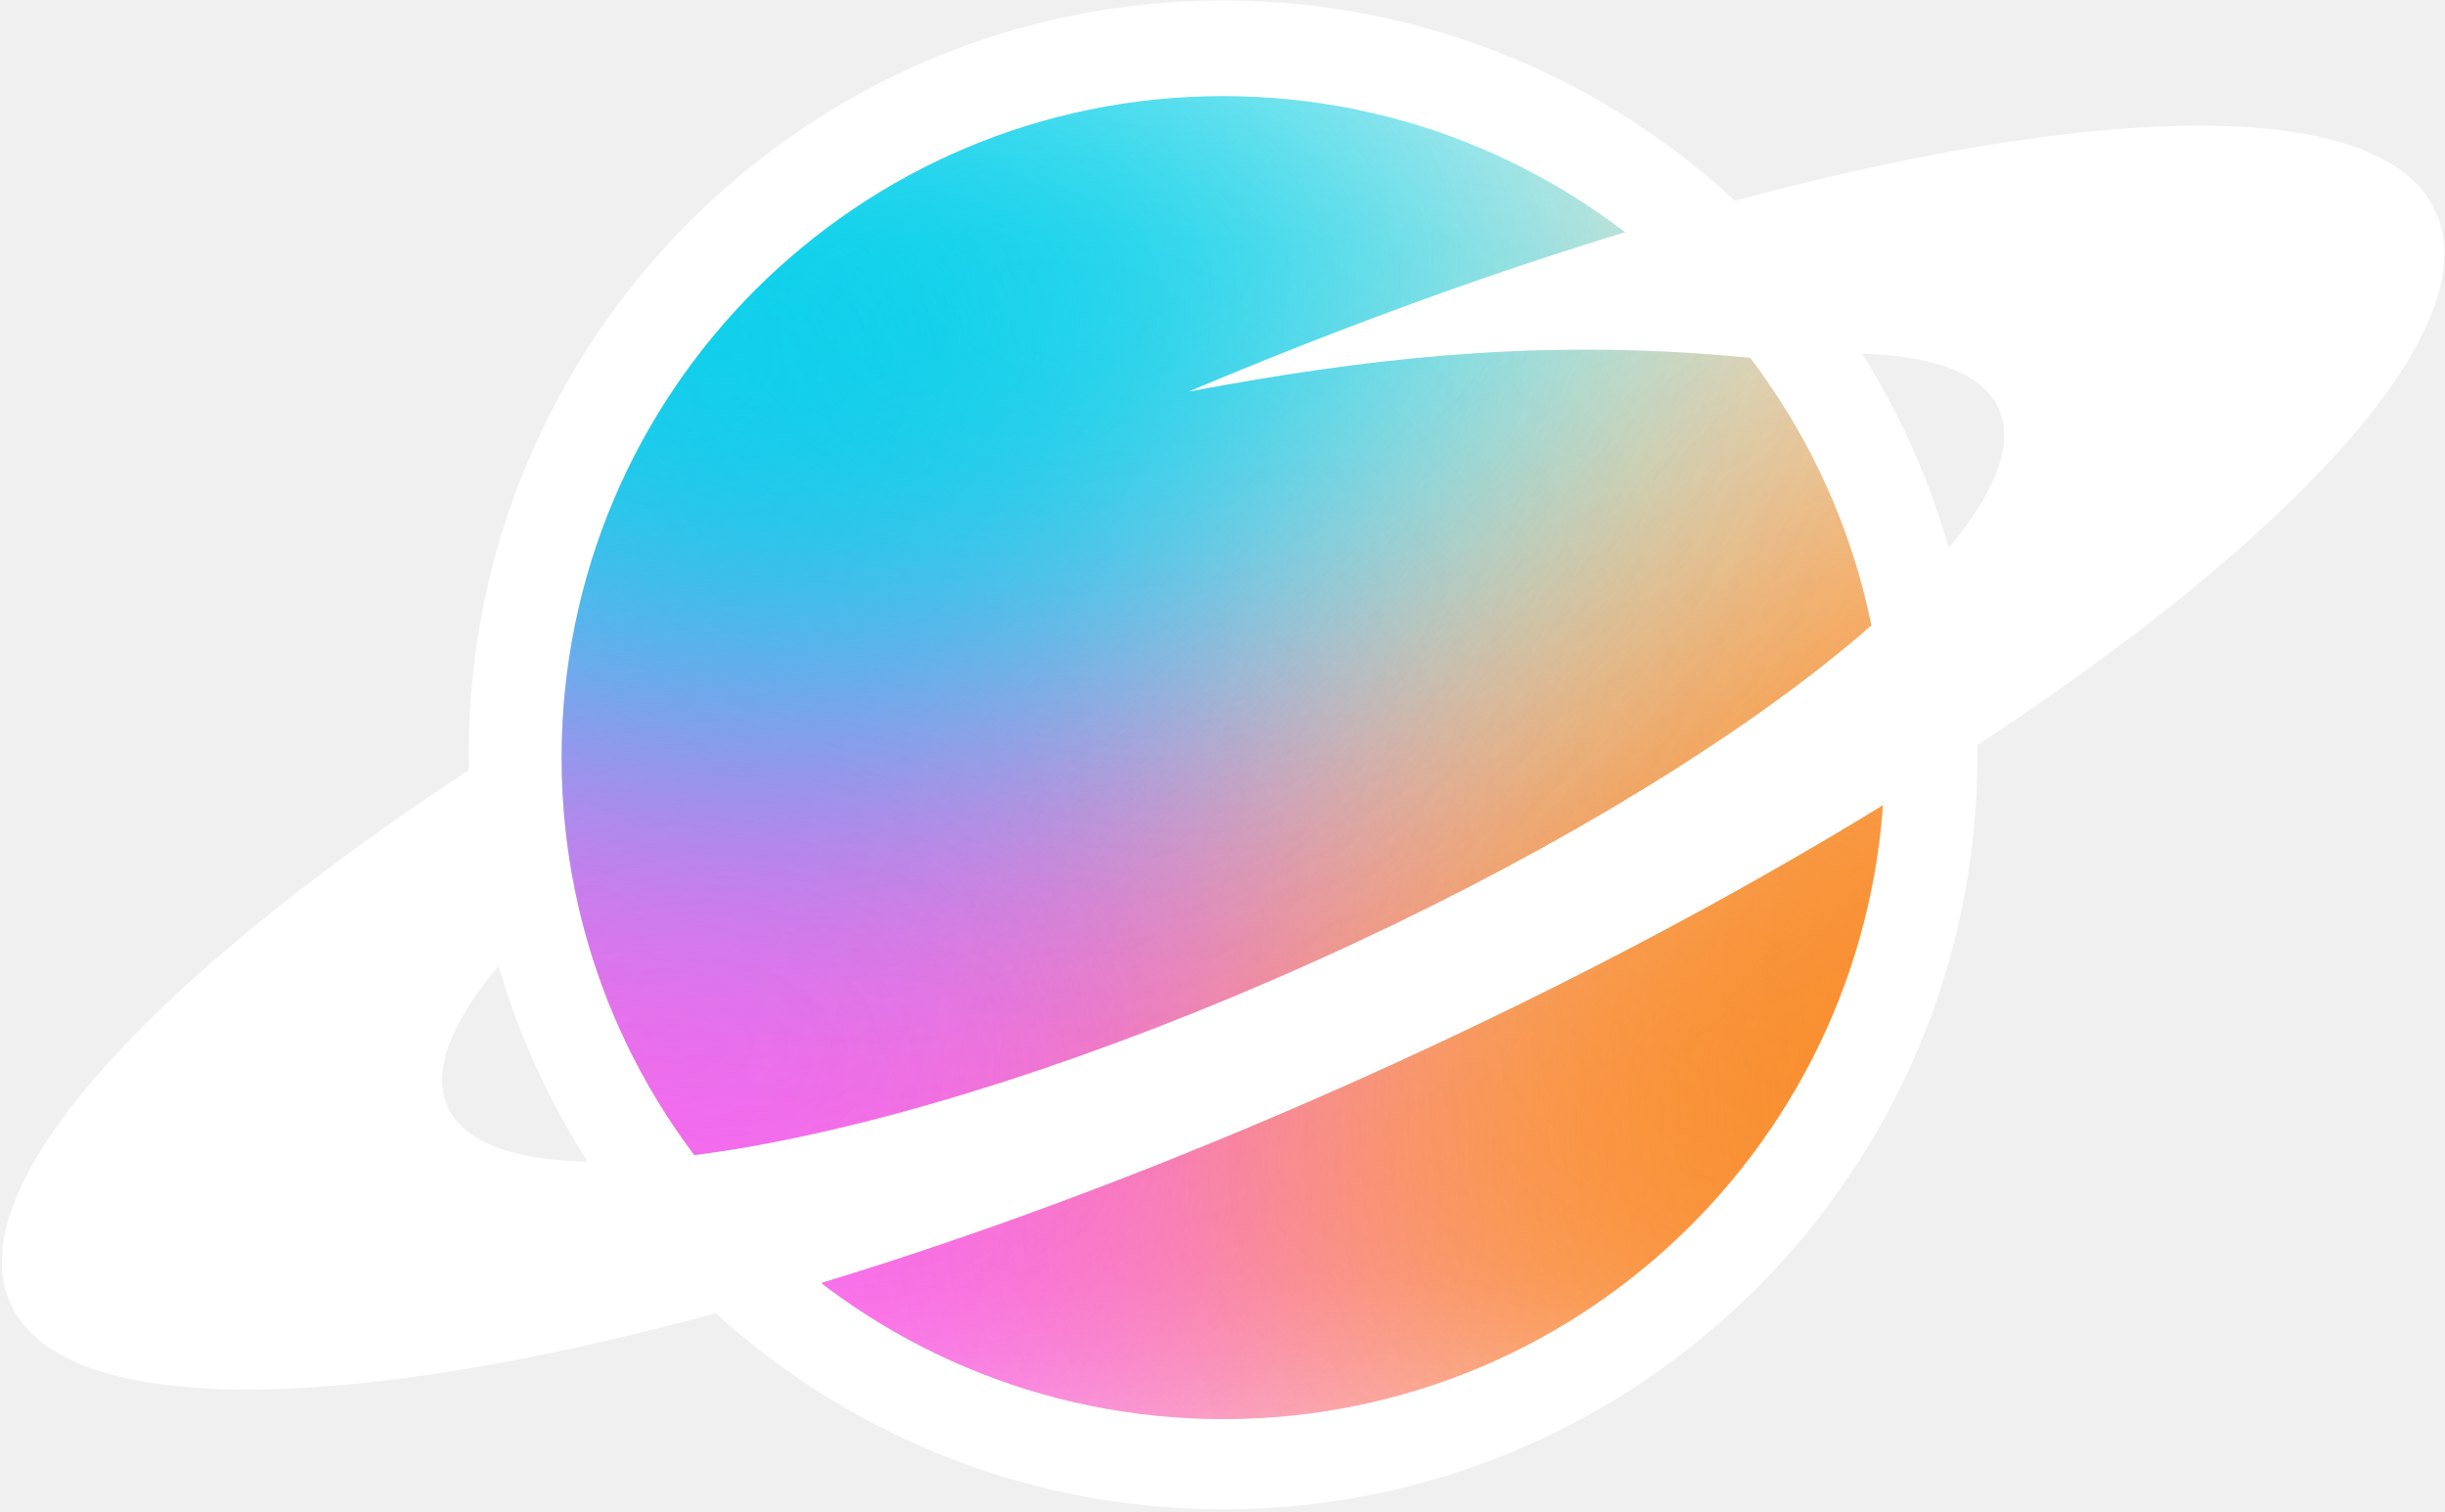
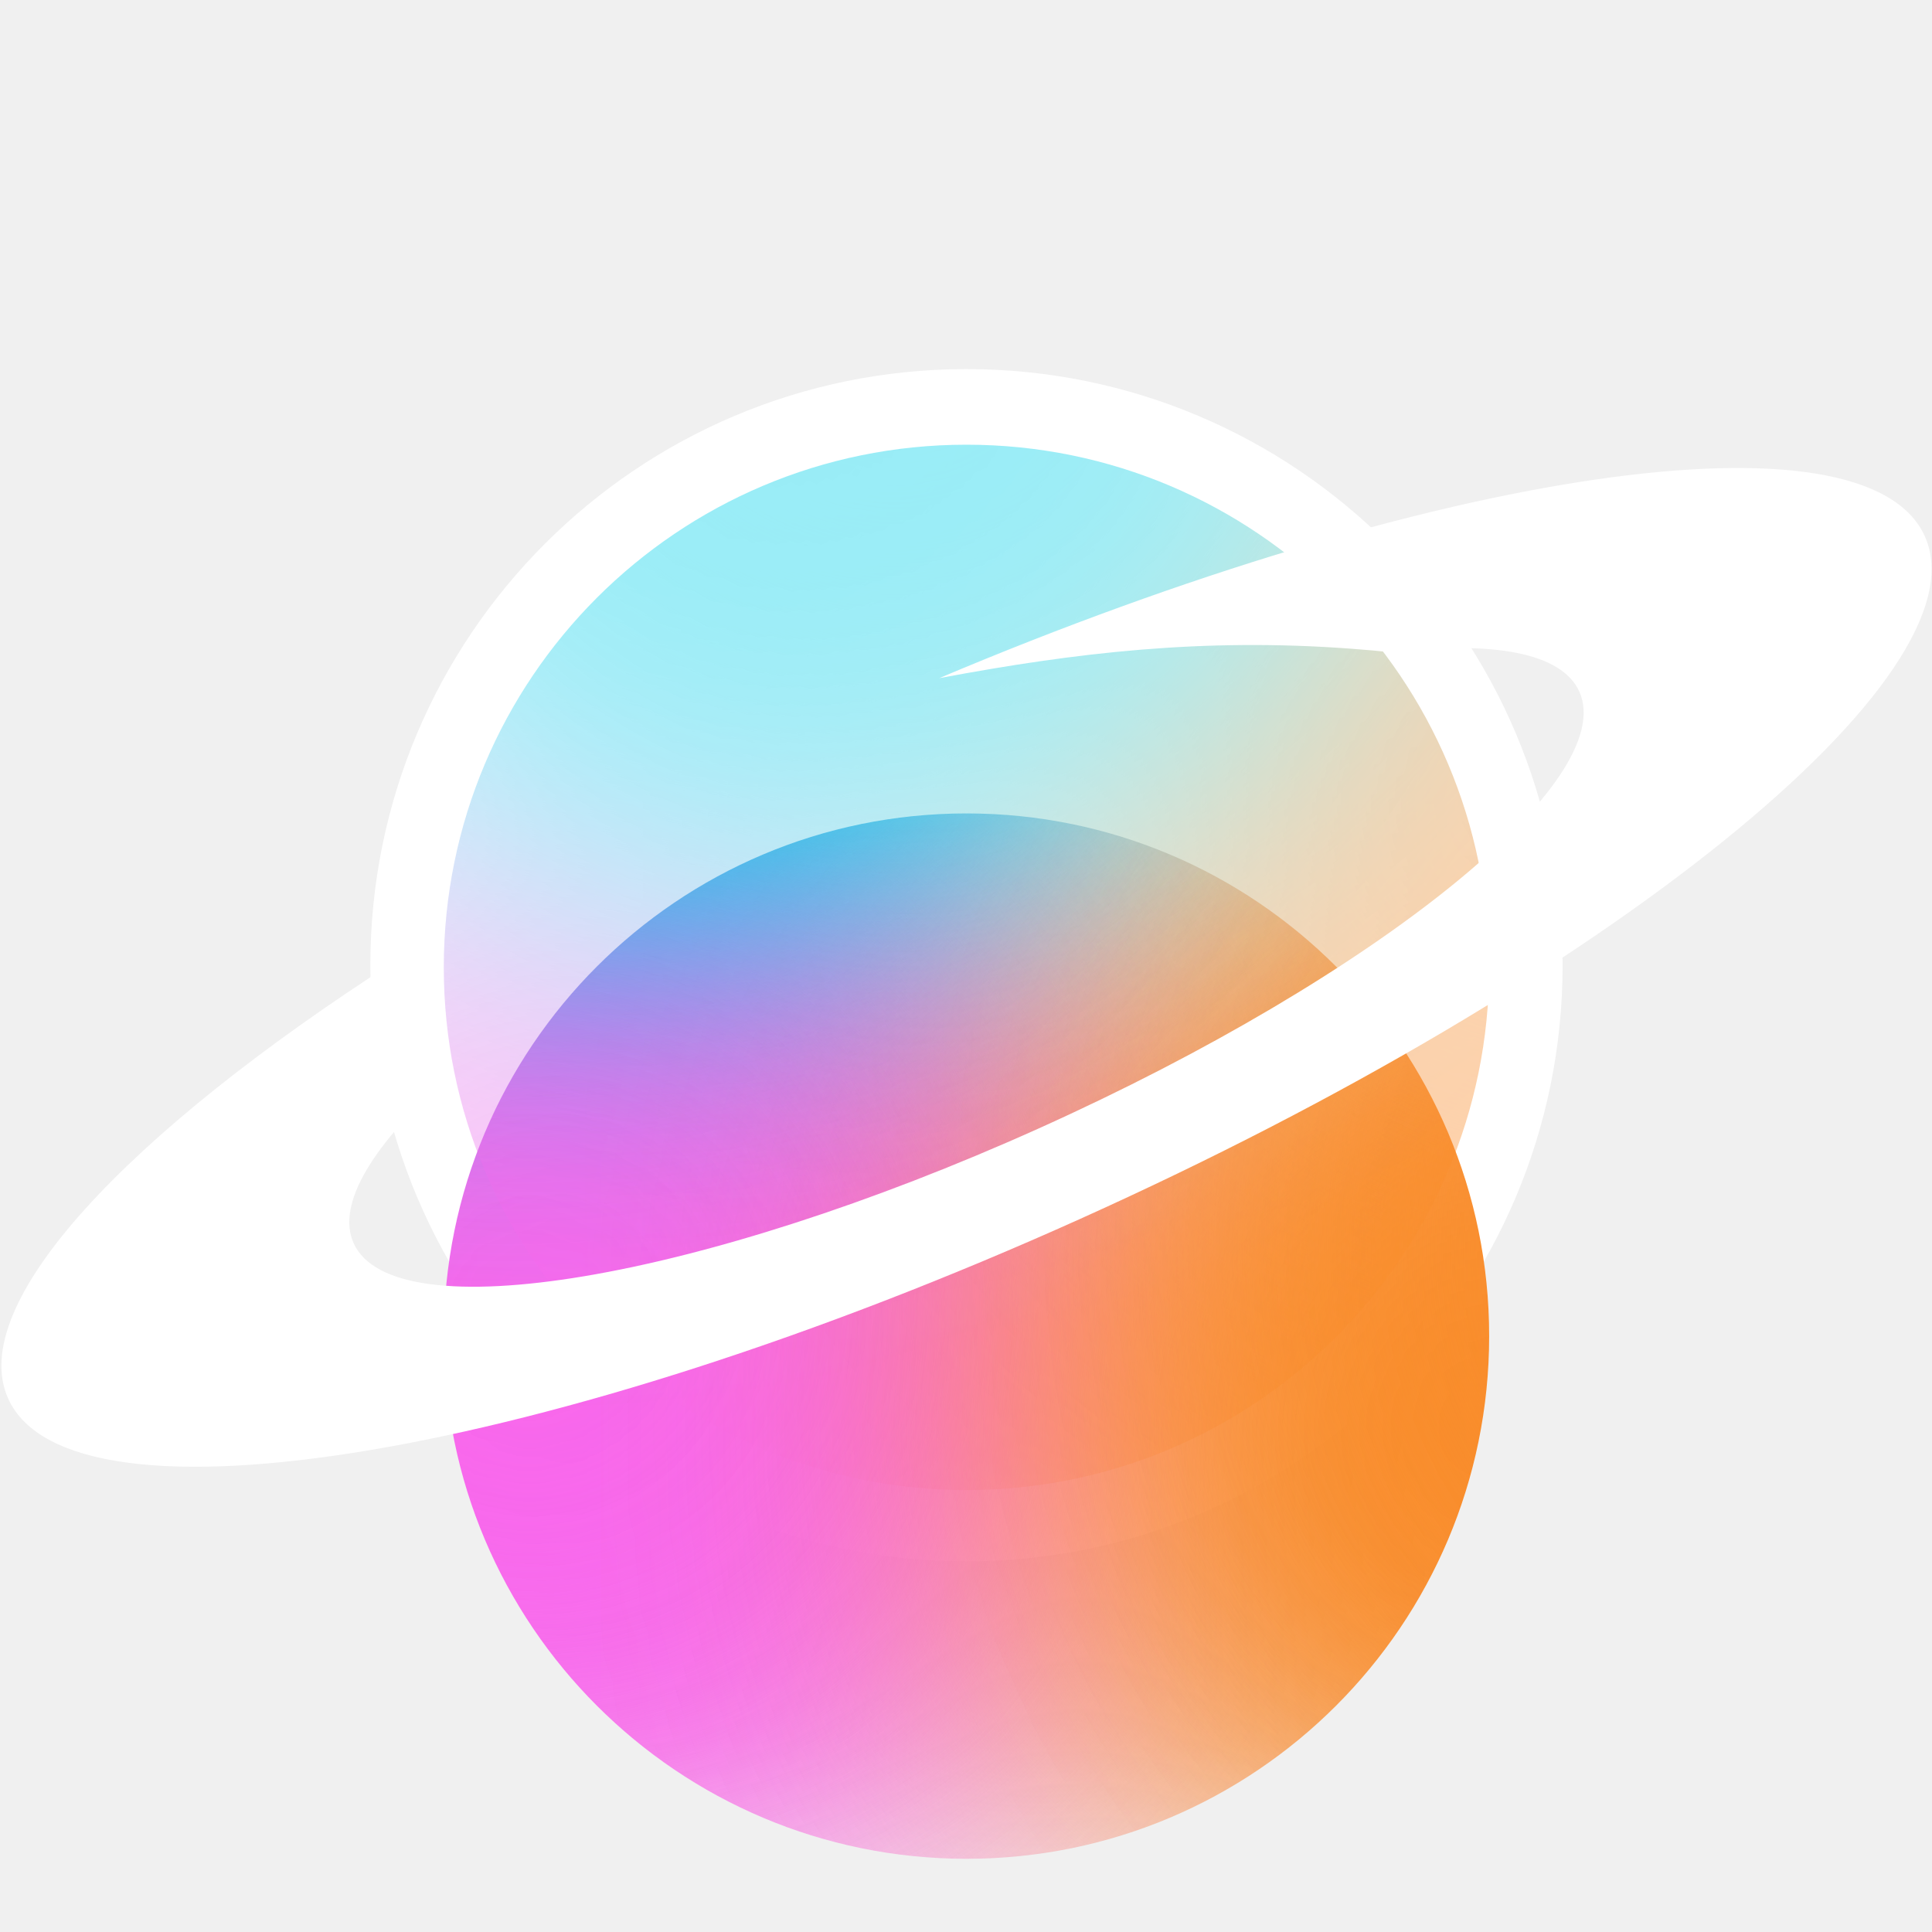
- <svg xmlns="http://www.w3.org/2000/svg" width="634" height="392" viewBox="0 0 634 392" fill="none">
-   <circle cx="317.156" cy="195.745" r="195.624" fill="white" />
-   <mask id="mask0_1147_364" style="mask-type:alpha" maskUnits="userSpaceOnUse" x="145" y="24" width="344" height="344">
+ <svg xmlns="http://www.w3.org/2000/svg" width="634.0" height="634.0" viewBox="0 0 634.0 634.0" fill="none">
+   <rect width="634.0" height="634.0" fill="none" />
+   <circle cx="317.156" cy="195.745" r="195.624" fill="white" transform="translate(0.0,121.0)" />
+   <mask id="mask0_1147_364" style="mask-type:alpha" maskUnits="userSpaceOnUse" x="145" y="24" width="344" height="344" transform="translate(0.0,121.0)">
    <circle cx="317.156" cy="196.454" r="171.523" fill="#C4C4C4" />
  </mask>
-   <g mask="url(#mask0_1147_364)">
+   <g mask="url(#mask0_1147_364)" transform="translate(0.0,121.0)">
    <g filter="url(#filter0_f_1147_364)">
      <circle cx="185.912" cy="320.242" r="171.523" fill="#F868EC" />
    </g>
    <g filter="url(#filter1_f_1147_364)">
      <circle cx="173.769" cy="309.833" r="171.523" fill="#F868EC" />
    </g>
    <g filter="url(#filter2_f_1147_364)">
      <circle cx="500.025" cy="348.139" r="171.523" fill="#F98C2A" />
    </g>
    <g filter="url(#filter3_f_1147_364)">
      <circle cx="612.691" cy="289.014" r="171.523" fill="#F98C2A" />
    </g>
    <g filter="url(#filter4_f_1147_364)">
      <circle cx="207.331" cy="-26.779" r="171.523" fill="#00D1EA" />
    </g>
    <g filter="url(#filter5_f_1147_364)">
      <circle cx="166.829" cy="14.904" r="171.523" fill="#00D1EA" />
    </g>
  </g>
-   <g opacity="0.4">
+   <g opacity="0.4" transform="translate(0.0,121.0)">
    <mask id="mask1_1147_364" style="mask-type:alpha" maskUnits="userSpaceOnUse" x="145" y="24" width="344" height="344">
      <circle cx="317.156" cy="196.454" r="171.523" fill="#C4C4C4" />
    </mask>
    <g mask="url(#mask1_1147_364)">
</g>
    <mask id="mask2_1147_364" style="mask-type:alpha" maskUnits="userSpaceOnUse" x="145" y="24" width="344" height="344">
      <circle cx="317.156" cy="196.454" r="171.523" fill="#C4C4C4" />
    </mask>
    <g mask="url(#mask2_1147_364)">
      <g filter="url(#filter6_f_1147_364)">
        <circle cx="184.178" cy="306.363" r="171.523" fill="#F868EC" />
      </g>
      <g filter="url(#filter7_f_1147_364)">
        <circle cx="494.721" cy="308.098" r="171.523" fill="#F98C2A" />
      </g>
      <g filter="url(#filter8_f_1147_364)">
        <circle cx="513.804" cy="141.55" r="171.523" fill="#F98C2A" />
      </g>
      <g filter="url(#filter9_f_1147_364)">
        <circle cx="241.429" cy="-4.179" r="171.523" fill="#00D1EA" />
      </g>
      <g filter="url(#filter10_f_1147_364)">
        <circle cx="293.475" cy="-33.673" r="171.523" fill="#00D1EA" />
      </g>
    </g>
  </g>
-   <path fill-rule="evenodd" clip-rule="evenodd" d="M354.324 279.056C528.003 200.906 652.157 100.571 631.629 54.951C612.22 11.817 470.414 33.043 308.208 101.544C353.214 93.105 394.798 88.272 443.273 91.869C448.522 92.259 452.976 92.663 456.733 93.079C489.799 89.205 512.497 93.132 518.269 105.96C531.397 135.135 451.997 199.301 340.925 249.28C229.853 299.259 129.169 316.124 116.042 286.949C110.226 274.025 122.568 254.234 147.776 231.853C144.892 218.173 144.194 206.365 144.274 201.192C139.677 200.622 134.064 198.505 130.192 194.065C41.118 251.197 -11.205 307.096 2.681 337.957C23.209 383.577 180.644 357.206 354.324 279.056Z" fill="white" />
-   <defs>
+   <path fill-rule="evenodd" clip-rule="evenodd" d="M354.324 279.056C528.003 200.906 652.157 100.571 631.629 54.951C612.22 11.817 470.414 33.043 308.208 101.544C353.214 93.105 394.798 88.272 443.273 91.869C448.522 92.259 452.976 92.663 456.733 93.079C489.799 89.205 512.497 93.132 518.269 105.96C531.397 135.135 451.997 199.301 340.925 249.28C229.853 299.259 129.169 316.124 116.042 286.949C110.226 274.025 122.568 254.234 147.776 231.853C144.892 218.173 144.194 206.365 144.274 201.192C139.677 200.622 134.064 198.505 130.192 194.065C41.118 251.197 -11.205 307.096 2.681 337.957C23.209 383.577 180.644 357.206 354.324 279.056Z" fill="white" transform="translate(0.0,121.0)" />
+   <defs transform="translate(0.0,121.0)">
    <filter id="filter0_f_1147_364" x="-195.275" y="-60.944" width="762.373" height="762.373" filterUnits="userSpaceOnUse" color-interpolation-filters="sRGB">
      <feFlood flood-opacity="0" result="BackgroundImageFix" />
      <feBlend mode="normal" in="SourceGraphic" in2="BackgroundImageFix" result="shape" />
      <feGaussianBlur stdDeviation="104.832" result="effect1_foregroundBlur_1147_364" />
    </filter>
    <filter id="filter1_f_1147_364" x="-207.418" y="-71.354" width="762.373" height="762.373" filterUnits="userSpaceOnUse" color-interpolation-filters="sRGB">
      <feFlood flood-opacity="0" result="BackgroundImageFix" />
      <feBlend mode="normal" in="SourceGraphic" in2="BackgroundImageFix" result="shape" />
      <feGaussianBlur stdDeviation="104.832" result="effect1_foregroundBlur_1147_364" />
    </filter>
    <filter id="filter2_f_1147_364" x="197.462" y="45.576" width="605.125" height="605.125" filterUnits="userSpaceOnUse" color-interpolation-filters="sRGB">
      <feFlood flood-opacity="0" result="BackgroundImageFix" />
      <feBlend mode="normal" in="SourceGraphic" in2="BackgroundImageFix" result="shape" />
      <feGaussianBlur stdDeviation="65.52" result="effect1_foregroundBlur_1147_364" />
    </filter>
    <filter id="filter3_f_1147_364" x="310.128" y="-13.549" width="605.125" height="605.125" filterUnits="userSpaceOnUse" color-interpolation-filters="sRGB">
      <feFlood flood-opacity="0" result="BackgroundImageFix" />
      <feBlend mode="normal" in="SourceGraphic" in2="BackgroundImageFix" result="shape" />
      <feGaussianBlur stdDeviation="65.52" result="effect1_foregroundBlur_1147_364" />
    </filter>
    <filter id="filter4_f_1147_364" x="-173.856" y="-407.966" width="762.373" height="762.373" filterUnits="userSpaceOnUse" color-interpolation-filters="sRGB">
      <feFlood flood-opacity="0" result="BackgroundImageFix" />
      <feBlend mode="normal" in="SourceGraphic" in2="BackgroundImageFix" result="shape" />
      <feGaussianBlur stdDeviation="104.832" result="effect1_foregroundBlur_1147_364" />
    </filter>
    <filter id="filter5_f_1147_364" x="-214.358" y="-366.283" width="762.373" height="762.373" filterUnits="userSpaceOnUse" color-interpolation-filters="sRGB">
      <feFlood flood-opacity="0" result="BackgroundImageFix" />
      <feBlend mode="normal" in="SourceGraphic" in2="BackgroundImageFix" result="shape" />
      <feGaussianBlur stdDeviation="104.832" result="effect1_foregroundBlur_1147_364" />
    </filter>
    <filter id="filter6_f_1147_364" x="-197.009" y="-74.824" width="762.373" height="762.373" filterUnits="userSpaceOnUse" color-interpolation-filters="sRGB">
      <feFlood flood-opacity="0" result="BackgroundImageFix" />
      <feBlend mode="normal" in="SourceGraphic" in2="BackgroundImageFix" result="shape" />
      <feGaussianBlur stdDeviation="104.832" result="effect1_foregroundBlur_1147_364" />
    </filter>
    <filter id="filter7_f_1147_364" x="192.158" y="5.535" width="605.125" height="605.125" filterUnits="userSpaceOnUse" color-interpolation-filters="sRGB">
      <feFlood flood-opacity="0" result="BackgroundImageFix" />
      <feBlend mode="normal" in="SourceGraphic" in2="BackgroundImageFix" result="shape" />
      <feGaussianBlur stdDeviation="65.52" result="effect1_foregroundBlur_1147_364" />
    </filter>
    <filter id="filter8_f_1147_364" x="211.241" y="-161.013" width="605.125" height="605.125" filterUnits="userSpaceOnUse" color-interpolation-filters="sRGB">
      <feFlood flood-opacity="0" result="BackgroundImageFix" />
      <feBlend mode="normal" in="SourceGraphic" in2="BackgroundImageFix" result="shape" />
      <feGaussianBlur stdDeviation="65.52" result="effect1_foregroundBlur_1147_364" />
    </filter>
    <filter id="filter9_f_1147_364" x="-139.758" y="-385.366" width="762.373" height="762.373" filterUnits="userSpaceOnUse" color-interpolation-filters="sRGB">
      <feFlood flood-opacity="0" result="BackgroundImageFix" />
      <feBlend mode="normal" in="SourceGraphic" in2="BackgroundImageFix" result="shape" />
      <feGaussianBlur stdDeviation="104.832" result="effect1_foregroundBlur_1147_364" />
    </filter>
    <filter id="filter10_f_1147_364" x="-87.712" y="-414.86" width="762.373" height="762.373" filterUnits="userSpaceOnUse" color-interpolation-filters="sRGB">
      <feFlood flood-opacity="0" result="BackgroundImageFix" />
      <feBlend mode="normal" in="SourceGraphic" in2="BackgroundImageFix" result="shape" />
      <feGaussianBlur stdDeviation="104.832" result="effect1_foregroundBlur_1147_364" />
    </filter>
  </defs>
</svg>
